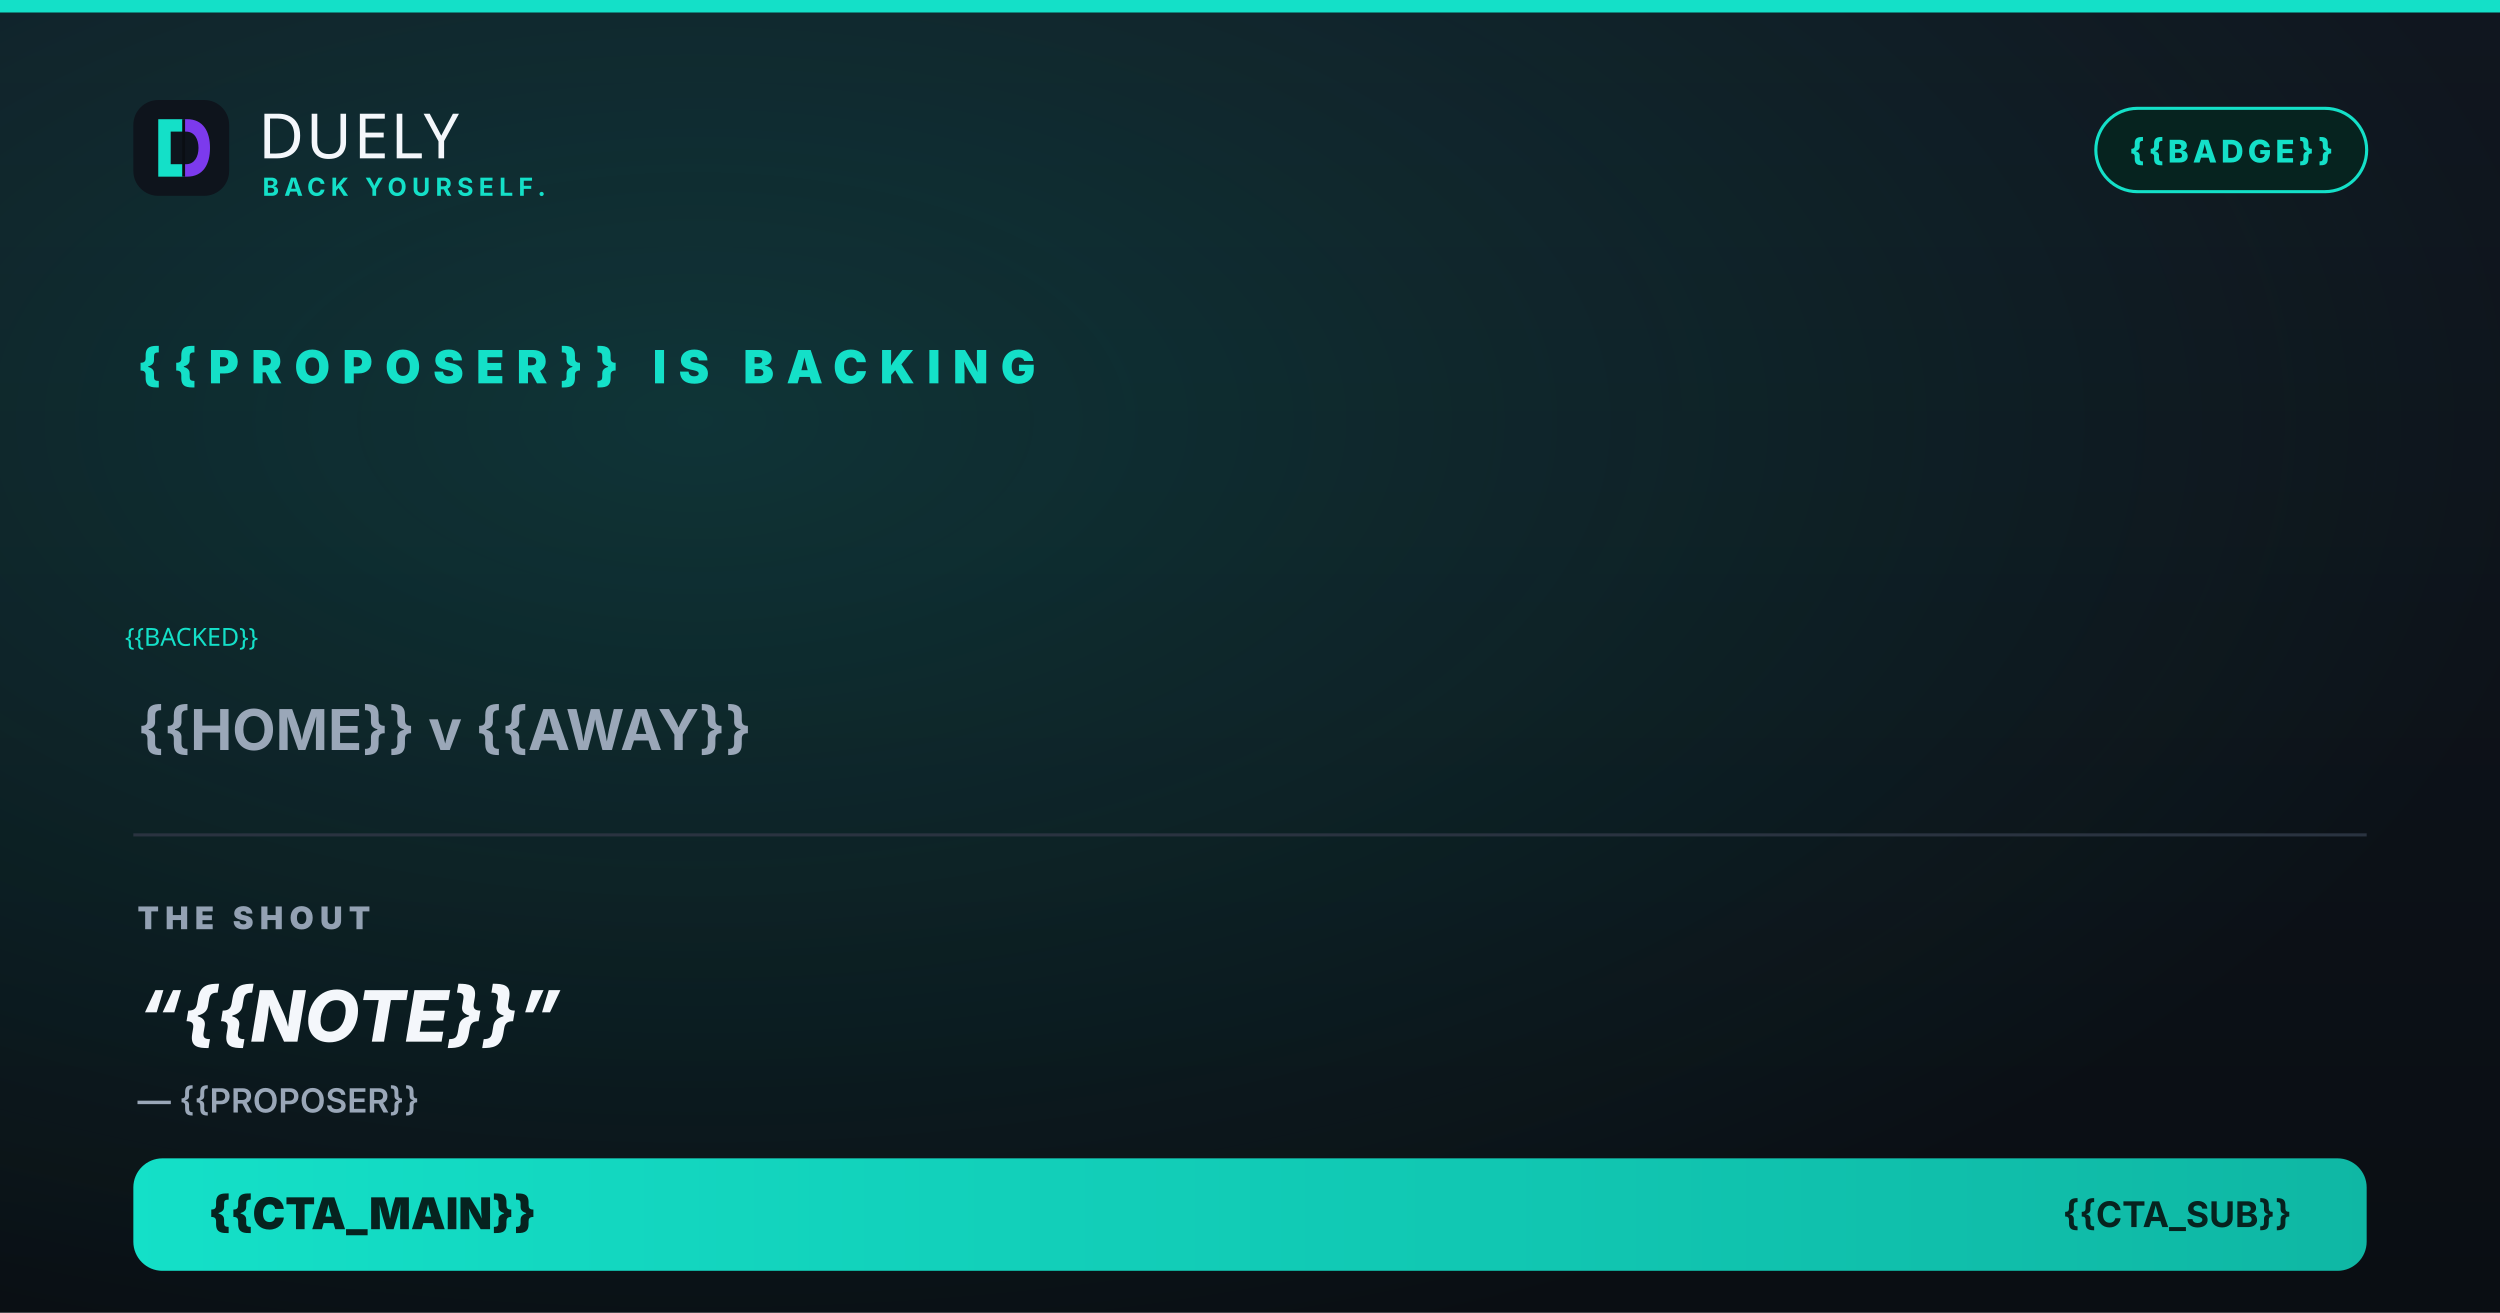
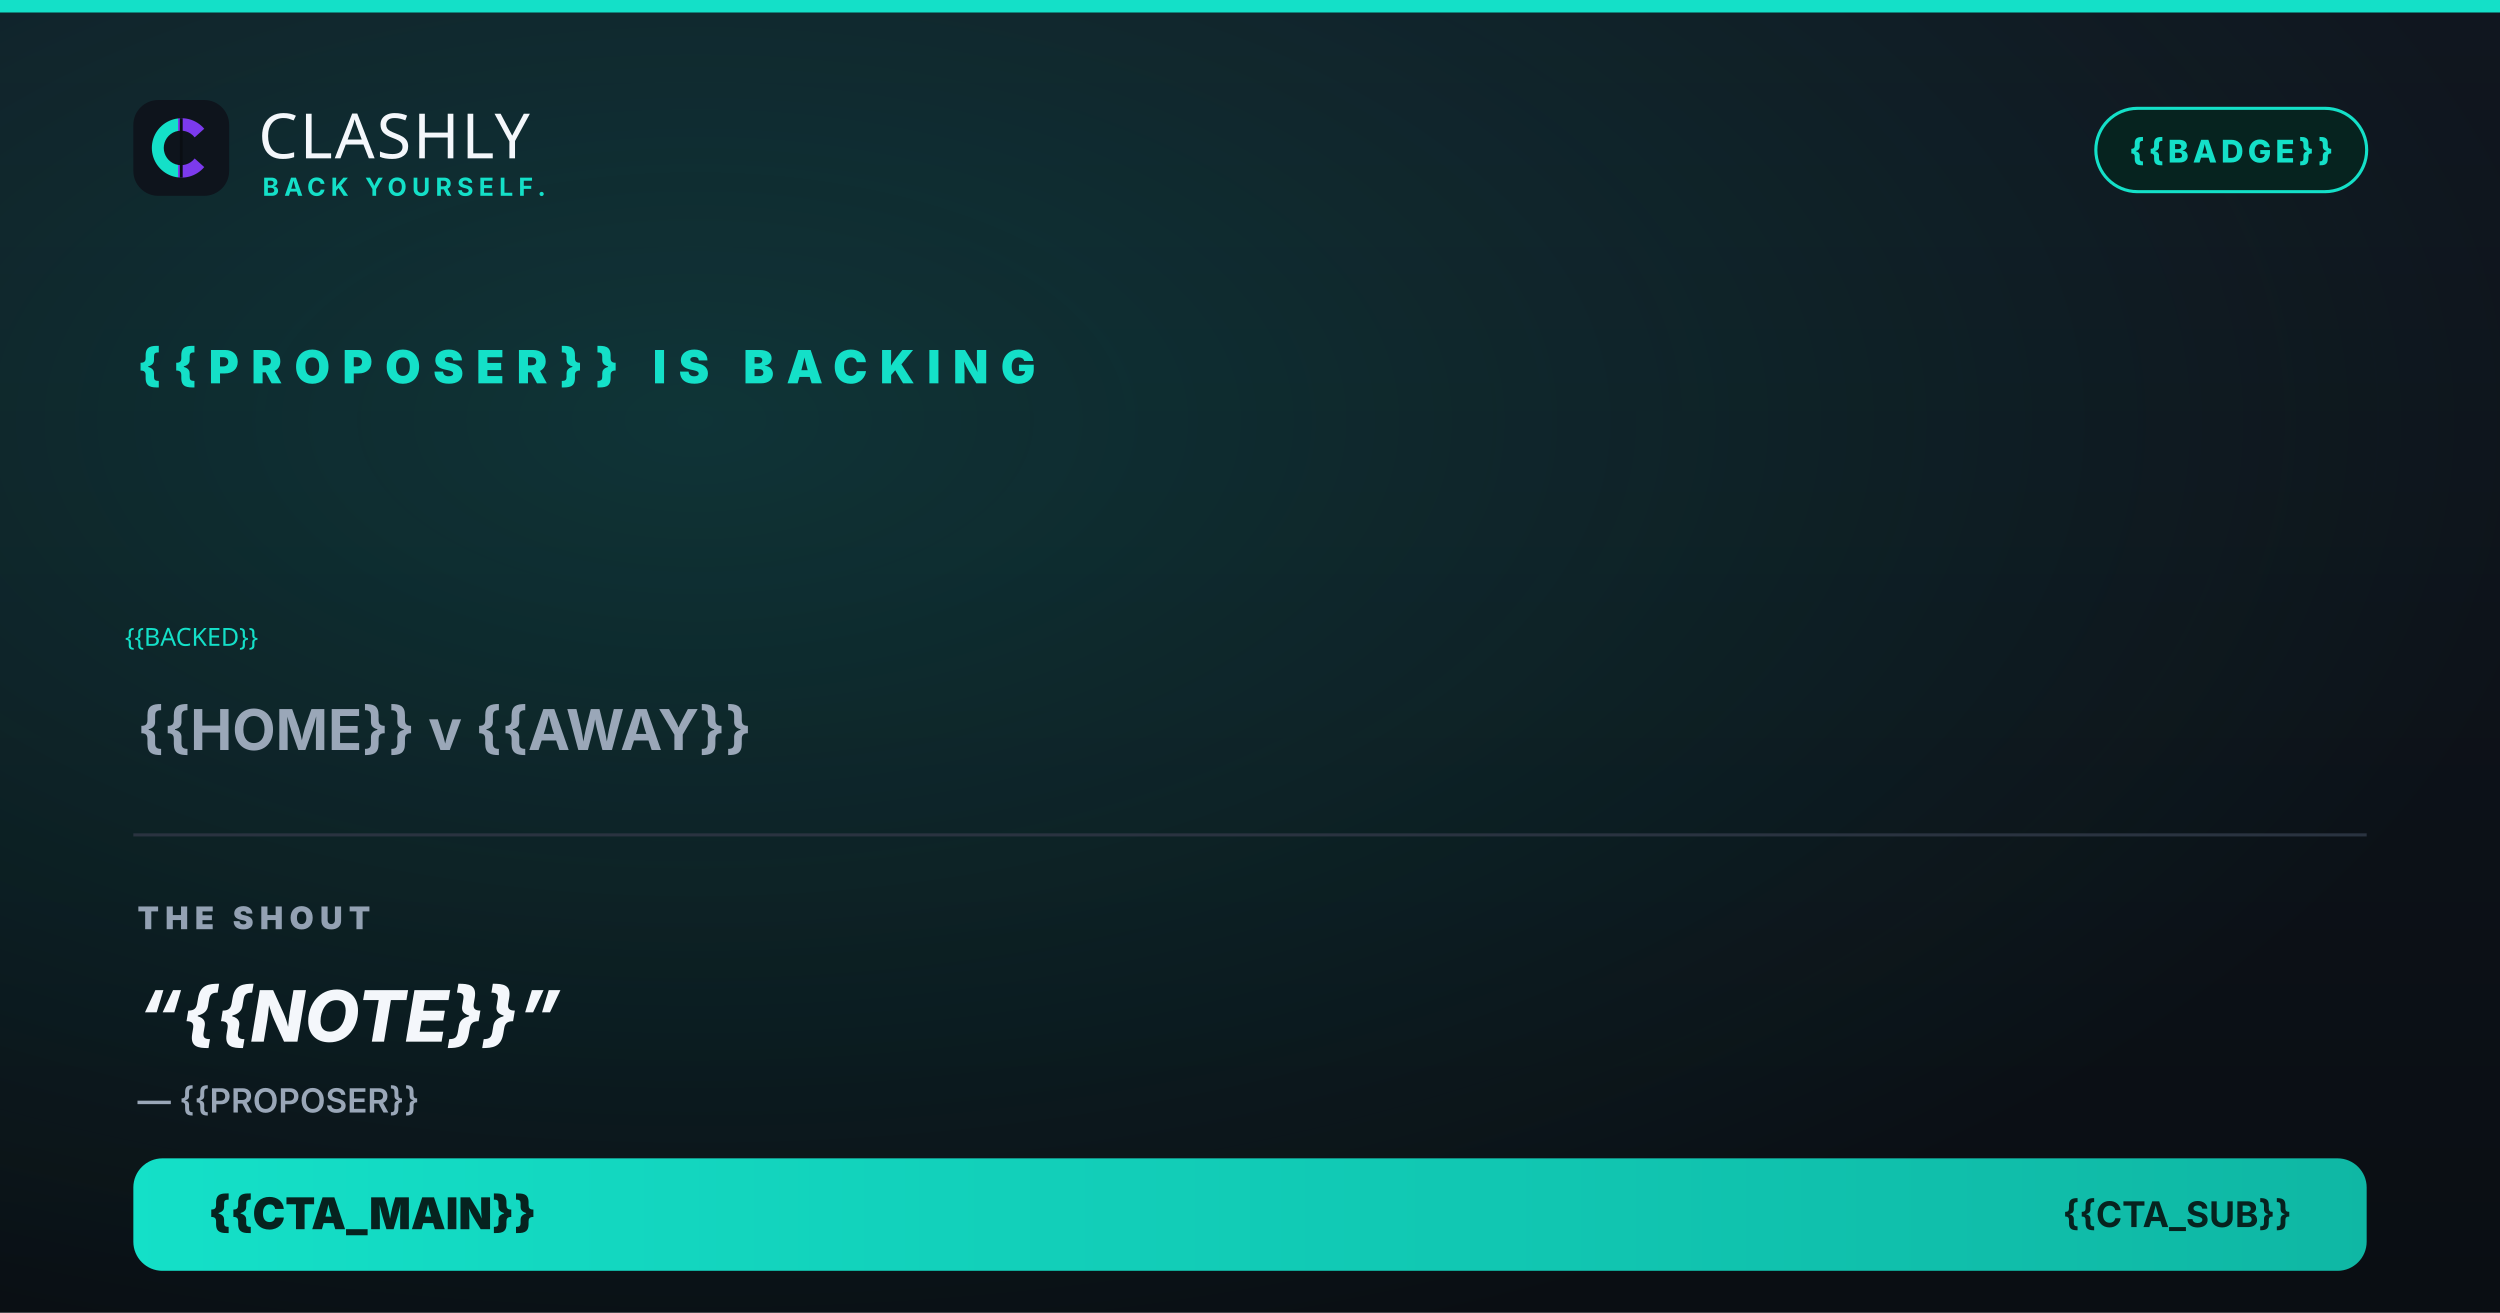
- <svg xmlns="http://www.w3.org/2000/svg" viewBox="0 0 1200 630" role="img" aria-label="Duely challenge: the pick, the stake, and the banter">
+ <svg xmlns="http://www.w3.org/2000/svg" viewBox="0 0 1200 630" role="img" aria-label="Clashly challenge: the pick, the stake, and the banter">
  <defs>
    <style>.anton{font-family:'Anton','Oswald','Arial Narrow',Impact,sans-serif;}
.inter{font-family:'Inter',system-ui,-apple-system,'Segoe UI',sans-serif;}</style>
    <linearGradient id="cBg" x1="0" y1="0" x2="0" y2="1">
      <stop offset="0" stop-color="#10161F" />
      <stop offset="1" stop-color="#0A0E13" />
    </linearGradient>
    <radialGradient id="cGlow" cx="0.28" cy="0.32" r="0.75">
      <stop offset="0" stop-color="#14E0C8" stop-opacity="0.16" />
      <stop offset="1" stop-color="#14E0C8" stop-opacity="0" />
    </radialGradient>
    <linearGradient id="cTeal" x1="0" y1="0" x2="1" y2="0">
      <stop offset="0" stop-color="#14E0C8" />
      <stop offset="1" stop-color="#0FB7A4" />
    </linearGradient>
    <linearGradient id="cDuel" x1="0" y1="0" x2="1" y2="0">
      <stop offset="0" stop-color="#14E0C8" />
      <stop offset=".5" stop-color="#14E0C8" />
      <stop offset=".5" stop-color="#7C3AED" />
      <stop offset="1" stop-color="#7C3AED" />
    </linearGradient>
  </defs>
  <rect width="1200" height="630" fill="#0A0E13" />
  <rect width="1200" height="630" fill="url(#cBg)" />
  <rect width="1200" height="630" fill="url(#cGlow)" />
  <rect x="0" y="0" width="1200" height="6" fill="#14E0C8" />
  <g transform="translate(64,48)">
    <g transform="scale(0.46)">
      <rect width="100" height="100" rx="26" fill="#0E141C" />
-       <path d="M26 20 H56 C73 20 80 33 80 50 C80 67 73 80 56 80 H26 Z M39 33 H55 C64 33 68 41 68 50 C68 59 64 67 55 67 H39 Z" fill-rule="evenodd" fill="url(#cDuel)" />
-       <rect x="51" y="20" width="3" height="60" fill="#0A0E13" />
+       <path d="M74 30 A31 31 0 1 0 74 70 L64 61 A18 18 0 1 1 64 39 Z" fill-rule="evenodd" fill="url(#cDuel)" />
+       <rect x="48.5" y="19" width="3" height="62" fill="#0A0E13" />
    </g>
-     <text x="60" y="28" class="anton" font-size="30" fill="#F4F7FB" letter-spacing="1">DUELY</text>
+     <text x="60" y="28" class="anton" font-size="30" fill="#F4F7FB" letter-spacing="1">CLASHLY</text>
    <text x="62" y="46" class="inter" font-size="12" font-weight="700" fill="#14E0C8" letter-spacing="2.5">BACK YOURSELF.</text>
  </g>
  <g class="inter">
    <rect x="1006" y="52" width="130" height="40" rx="20" fill="#06231F" stroke="#14E0C8" stroke-width="1.5" />
    <text x="1071" y="78" text-anchor="middle" font-size="15" font-weight="800" fill="#14E0C8" letter-spacing="2">{{BADGE}}</text>
  </g>
  <text x="66" y="184" class="inter" font-size="22" font-weight="900" fill="#14E0C8" letter-spacing="6">{{PROPOSER}} IS BACKING</text>
  <text x="60" y="310" class="anton" font-size="{{BACKED_SIZE}}" fill="#14E0C8">{{BACKED}}</text>
  <text x="66" y="360" class="inter" font-size="27" font-weight="700" fill="#9AA7B8">{{HOME}}  v  {{AWAY}}</text>
  <rect x="64" y="400" width="1072" height="1.5" fill="#2A3340" />
  <text x="66" y="446" class="inter" font-size="15" font-weight="900" fill="#93A1B3" letter-spacing="3">THE SHOUT</text>
  <text x="66" y="500" class="inter" font-size="34" font-weight="800" font-style="italic" fill="#F4F7FB">“{{NOTE}}”</text>
  <text x="66" y="534" class="inter" font-size="16" font-weight="600" fill="#9AA7B8">— {{PROPOSER}}</text>
  <rect x="64" y="556" width="1072" height="54" rx="14" fill="url(#cTeal)" />
  <text x="100" y="590" class="inter" font-size="21" font-weight="900" fill="#06231F">{{CTA_MAIN}}</text>
  <text x="1100" y="589" text-anchor="end" class="inter" font-size="17" font-weight="700" fill="#06231F">{{CTA_SUB}}</text>
</svg>
